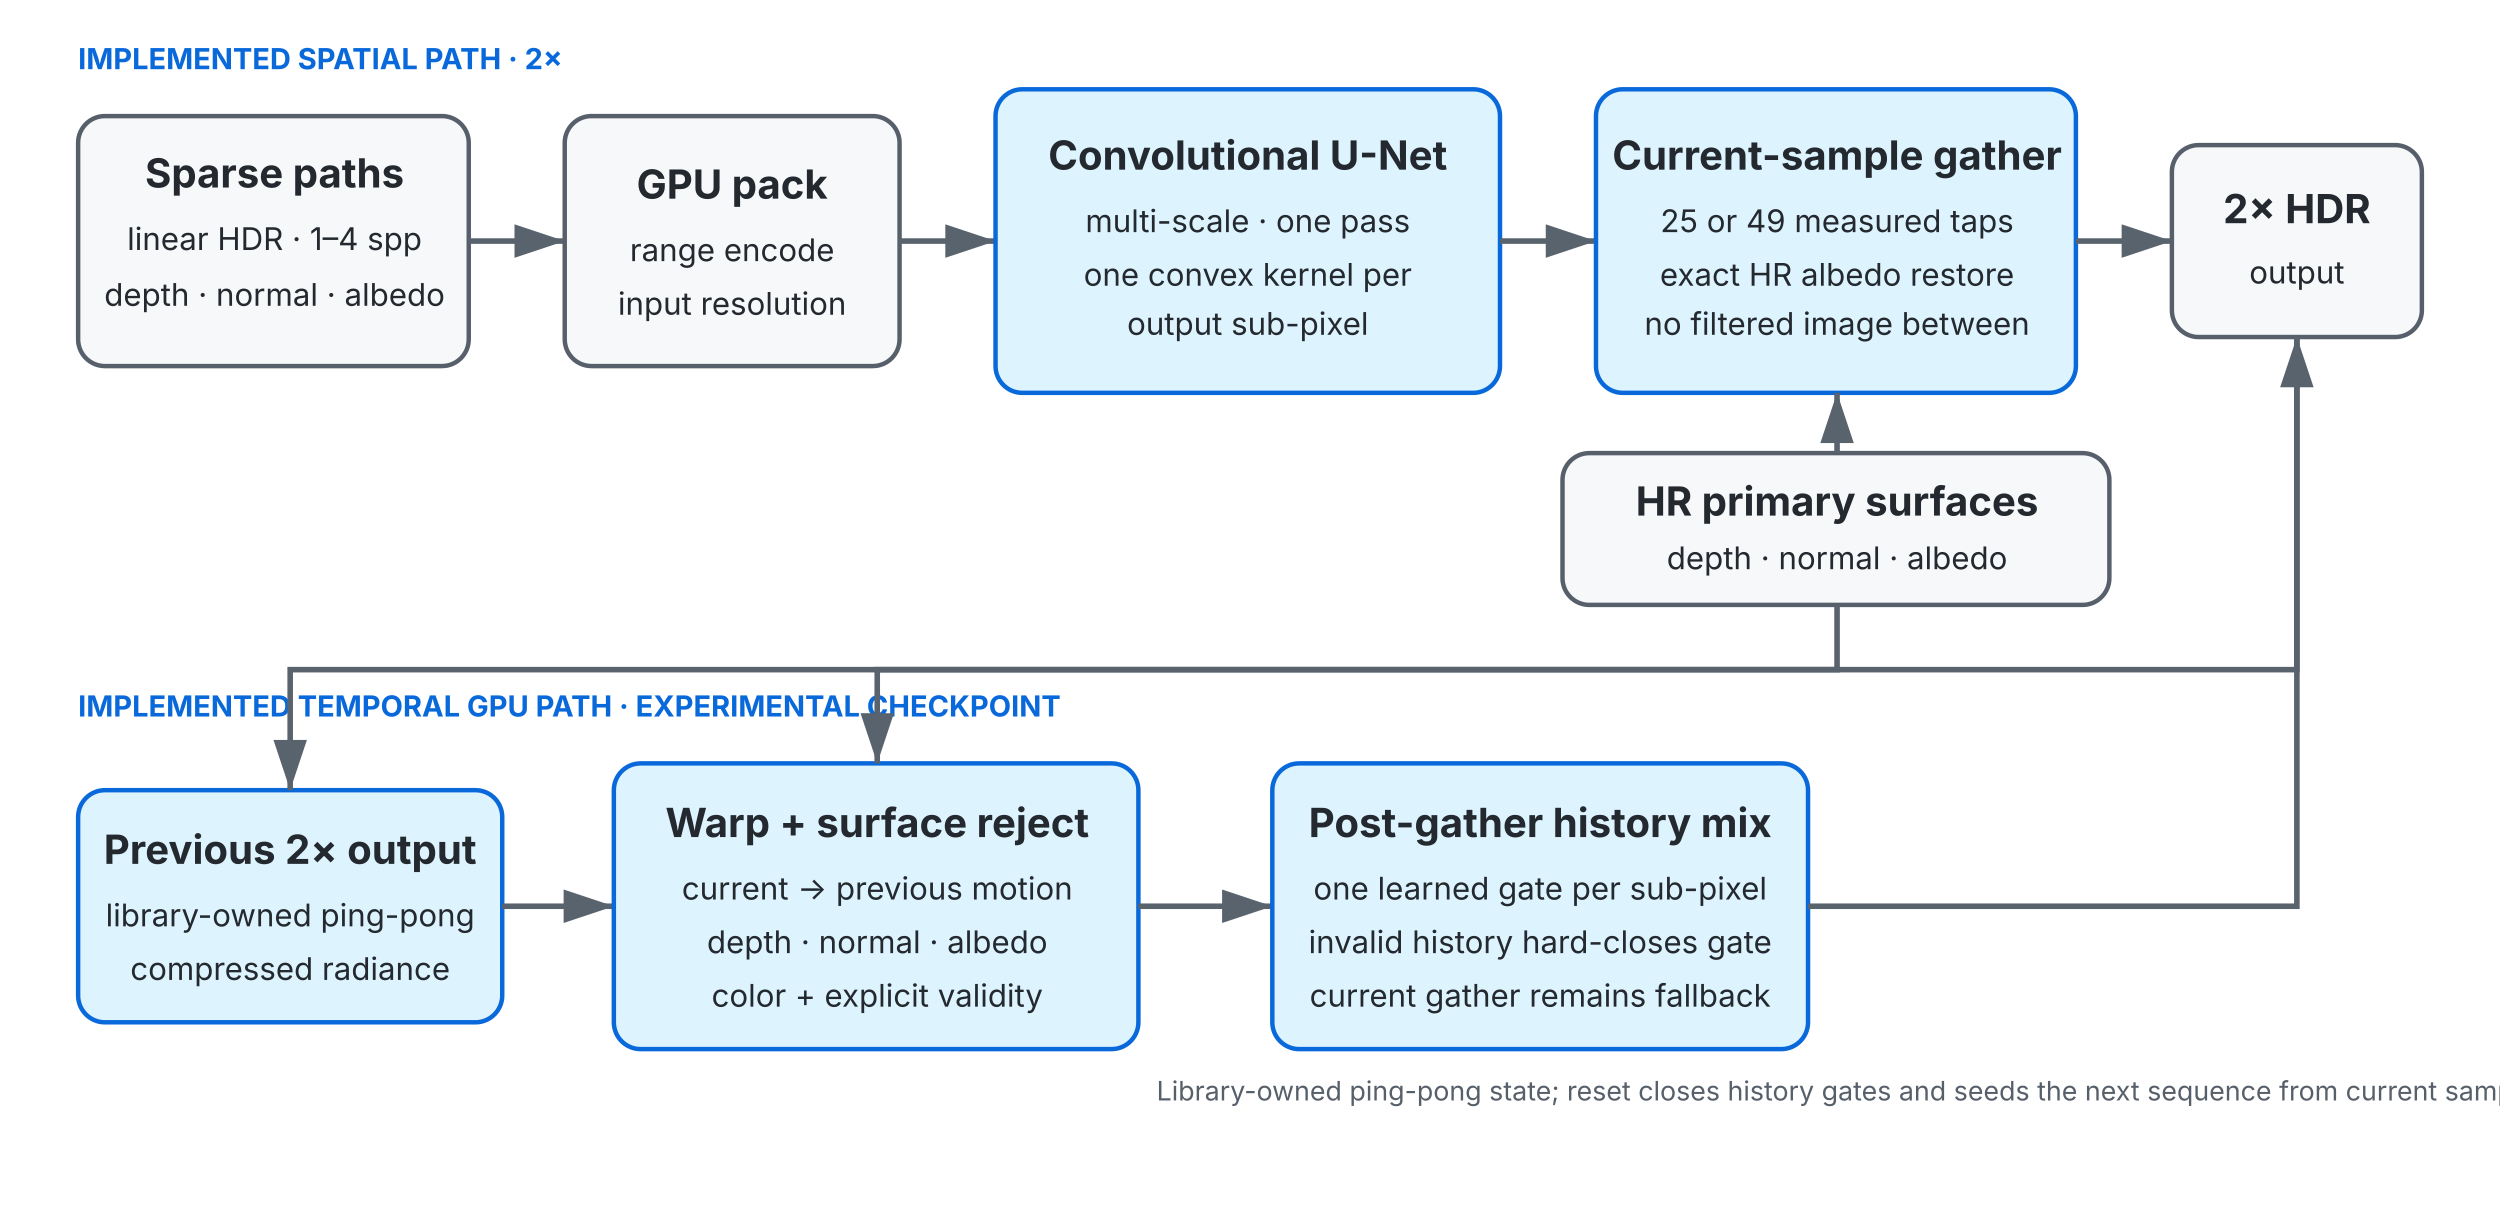
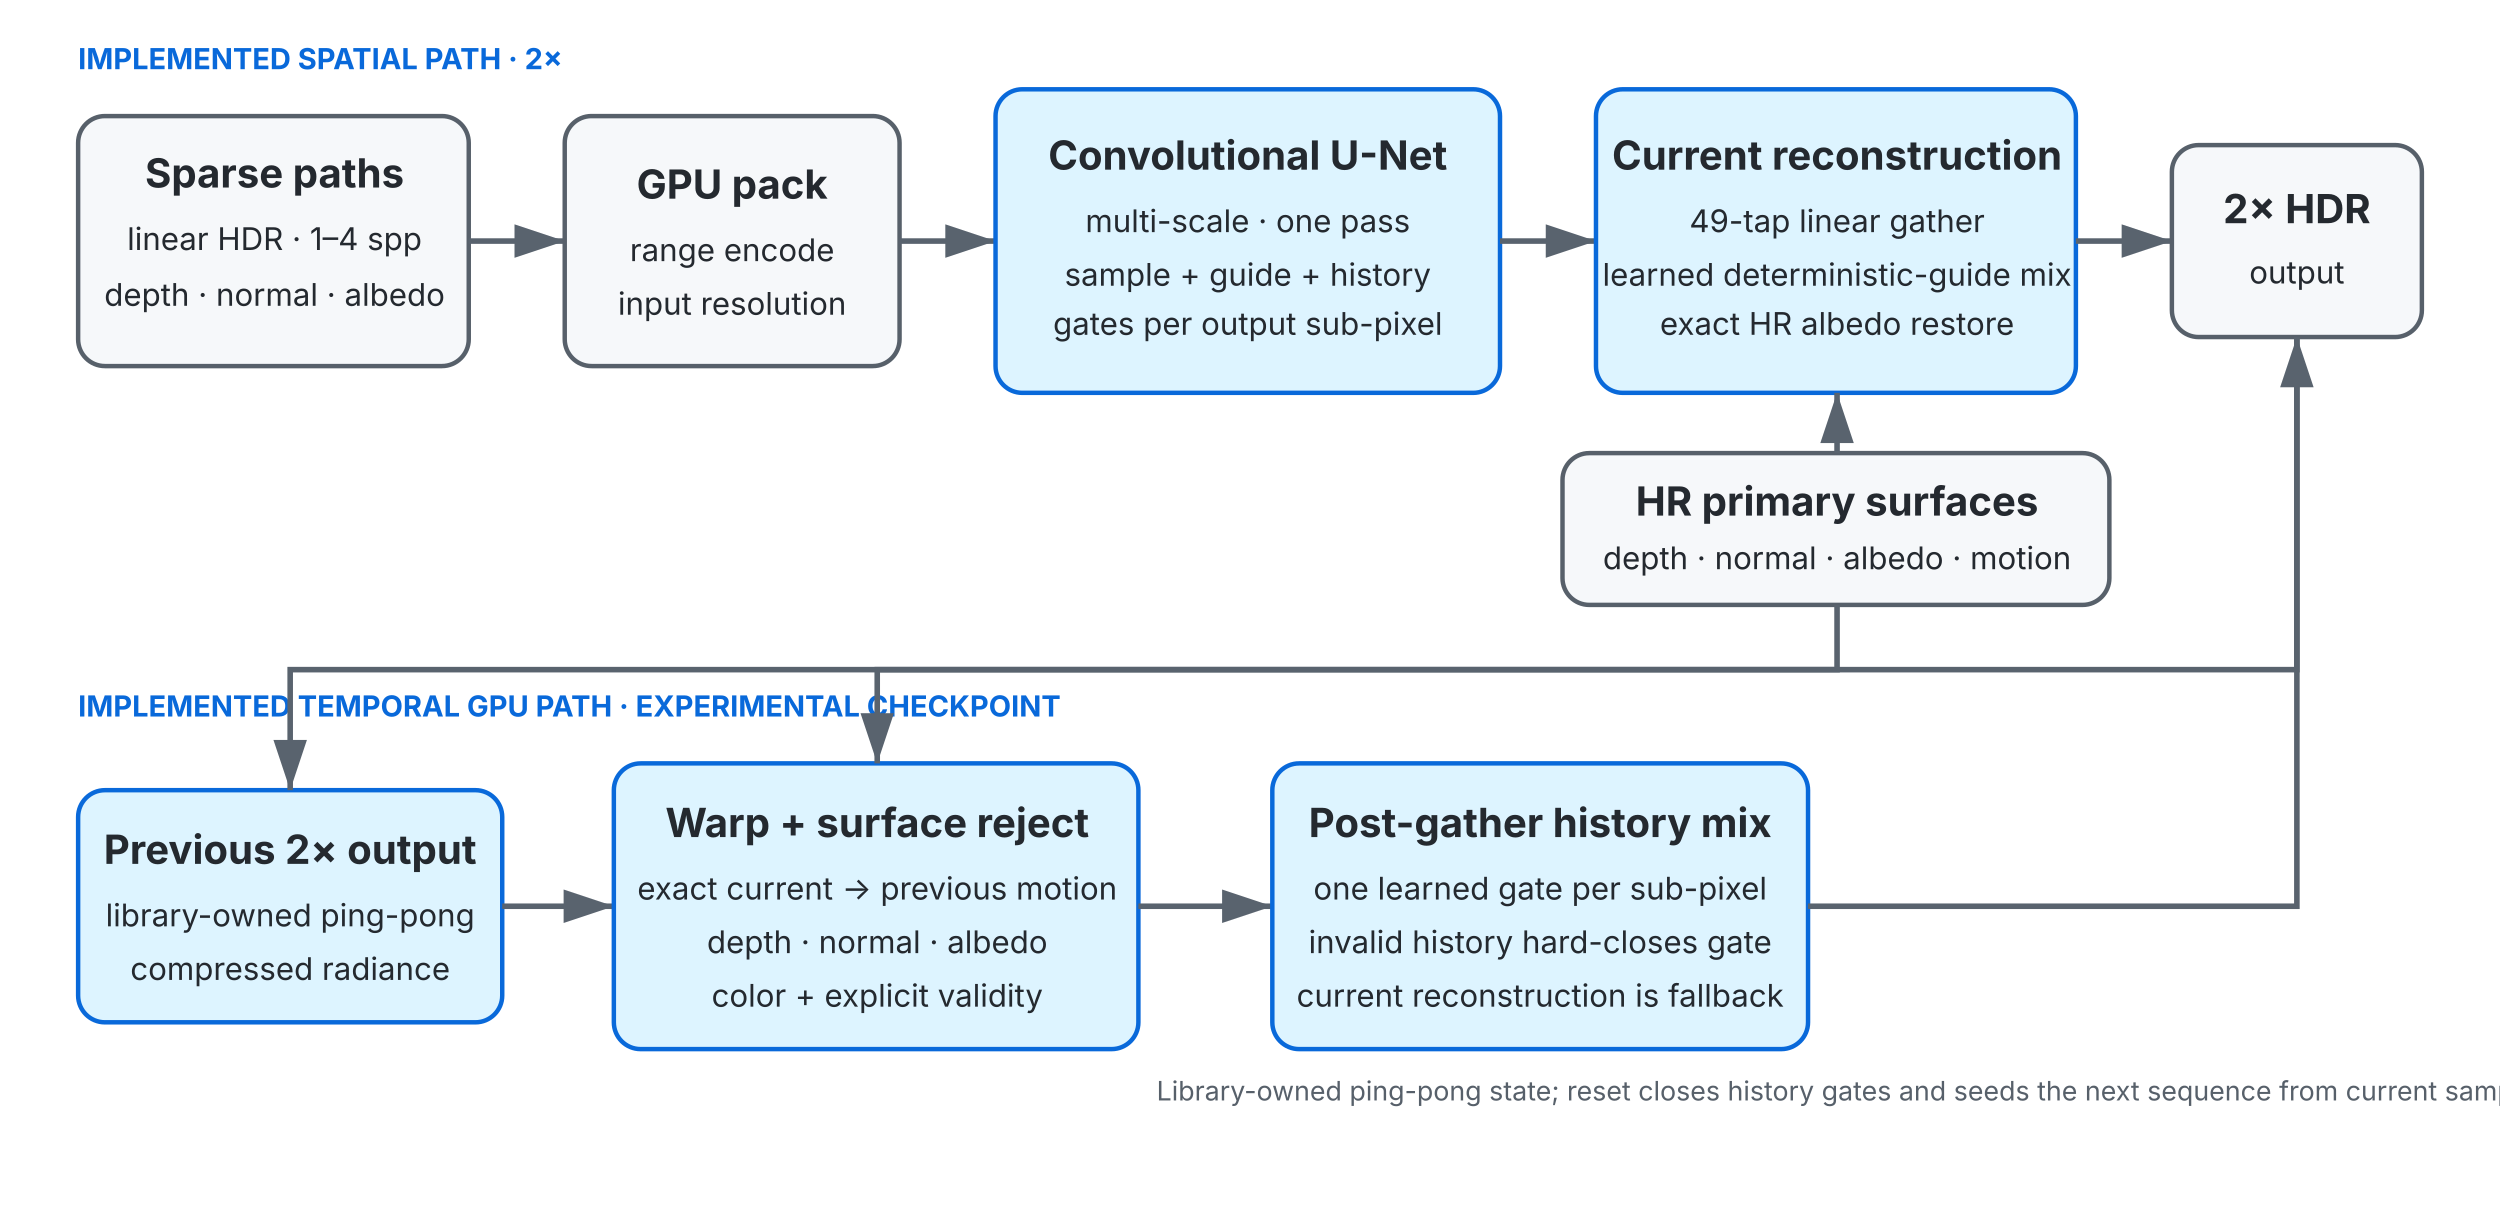
<svg xmlns="http://www.w3.org/2000/svg" width="1120" height="540" viewBox="0 0 1120 540" role="img" aria-labelledby="title desc">
  <defs>
    <marker id="arrow" markerWidth="10" markerHeight="10" refX="9" refY="3" orient="auto">
      <path d="M0,0 L9,3 L0,6 Z" fill="#59636e" />
    </marker>
    <style>
      .box{fill:#f6f8fa;stroke:#57606a;stroke-width:2;rx:12}.core{fill:#ddf4ff;stroke:#0969da;stroke-width:2;rx:12}
      .line{stroke:#59636e;stroke-width:2.5;fill:none;marker-end:url(#arrow)}
      text{font-family:-apple-system,BlinkMacSystemFont,"Segoe UI",sans-serif;fill:#24292f}.h{font-size:18px;font-weight:650}.p{font-size:14px}.tag{font-size:13px;font-weight:650;fill:#0969da}.note{font-size:12px;fill:#57606a}
    </style>
  </defs>
  <text x="35" y="31" class="tag">IMPLEMENTED SPATIAL PATH · 2×</text>
  <rect x="35" y="52" width="175" height="112" class="box" />
  <text x="123" y="84" text-anchor="middle" class="h">Sparse paths</text>
  <text x="123" y="112" text-anchor="middle" class="p">linear HDR · 1–4 spp</text>
  <text x="123" y="137" text-anchor="middle" class="p">depth · normal · albedo</text>
  <path d="M210 108 H253" class="line" />
  <rect x="253" y="52" width="150" height="112" class="box" />
  <text x="328" y="89" text-anchor="middle" class="h">GPU pack</text>
  <text x="328" y="117" text-anchor="middle" class="p">range encode</text>
  <text x="328" y="141" text-anchor="middle" class="p">input resolution</text>
  <path d="M403 108 H446" class="line" />
  <rect x="446" y="40" width="226" height="136" class="core" />
  <text x="559" y="76" text-anchor="middle" class="h">Convolutional U-Net</text>
  <text x="559" y="104" text-anchor="middle" class="p">multi-scale · one pass</text>
-   <text x="559" y="128" text-anchor="middle" class="p">one convex kernel per</text>
-   <text x="559" y="150" text-anchor="middle" class="p">output sub-pixel</text>
+   <text x="559" y="128" text-anchor="middle" class="p">sample + guide + history</text>
+   <text x="559" y="150" text-anchor="middle" class="p">gates per output sub-pixel</text>
  <path d="M672 108 H715" class="line" />
  <rect x="715" y="40" width="215" height="136" class="core" />
-   <text x="823" y="76" text-anchor="middle" class="h">Current-sample gather</text>
-   <text x="823" y="104" text-anchor="middle" class="p">25 or 49 measured taps</text>
-   <text x="823" y="128" text-anchor="middle" class="p">exact HR albedo restore</text>
-   <text x="823" y="150" text-anchor="middle" class="p">no filtered image between</text>
+   <text x="823" y="76" text-anchor="middle" class="h">Current reconstruction</text>
+   <text x="823" y="104" text-anchor="middle" class="p">49-tap linear gather</text>
+   <text x="823" y="128" text-anchor="middle" class="p">learned deterministic-guide mix</text>
+   <text x="823" y="150" text-anchor="middle" class="p">exact HR albedo restore</text>
  <path d="M930 108 H973" class="line" />
  <rect x="973" y="65" width="112" height="86" class="box" />
  <text x="1029" y="100" text-anchor="middle" class="h">2× HDR</text>
  <text x="1029" y="127" text-anchor="middle" class="p">output</text>
  <rect x="700" y="203" width="245" height="68" class="box" />
  <text x="823" y="231" text-anchor="middle" class="h">HR primary surfaces</text>
-   <text x="823" y="255" text-anchor="middle" class="p">depth · normal · albedo</text>
+   <text x="823" y="255" text-anchor="middle" class="p">depth · normal · albedo · motion</text>
  <path d="M823 203 V176" class="line" />
  <text x="35" y="321" class="tag">IMPLEMENTED TEMPORAL GPU PATH · EXPERIMENTAL CHECKPOINT</text>
  <rect x="35" y="354" width="190" height="104" class="core" />
  <text x="130" y="387" text-anchor="middle" class="h">Previous 2× output</text>
  <text x="130" y="415" text-anchor="middle" class="p">library-owned ping-pong</text>
  <text x="130" y="439" text-anchor="middle" class="p">compressed radiance</text>
  <path d="M225 406 H275" class="line" />
  <rect x="275" y="342" width="235" height="128" class="core" />
  <text x="393" y="375" text-anchor="middle" class="h">Warp + surface reject</text>
-   <text x="393" y="403" text-anchor="middle" class="p">current → previous motion</text>
+   <text x="393" y="403" text-anchor="middle" class="p">exact current → previous motion</text>
  <text x="393" y="427" text-anchor="middle" class="p">depth · normal · albedo</text>
  <text x="393" y="451" text-anchor="middle" class="p">color + explicit validity</text>
  <path d="M510 406 H570" class="line" />
  <rect x="570" y="342" width="240" height="128" class="core" />
  <text x="690" y="375" text-anchor="middle" class="h">Post-gather history mix</text>
  <text x="690" y="403" text-anchor="middle" class="p">one learned gate per sub-pixel</text>
  <text x="690" y="427" text-anchor="middle" class="p">invalid history hard-closes gate</text>
-   <text x="690" y="451" text-anchor="middle" class="p">current gather remains fallback</text>
+   <text x="690" y="451" text-anchor="middle" class="p">current reconstruction is fallback</text>
  <path d="M810 406 H1029 V151" class="line" />
  <path d="M1029 151 V300 H130 V354" class="line" />
  <path d="M823 271 V300 H393 V342" class="line" />
  <text x="832" y="493" text-anchor="middle" class="note">Library-owned ping-pong state; reset closes history gates and seeds the next sequence from current samples.</text>
</svg>
